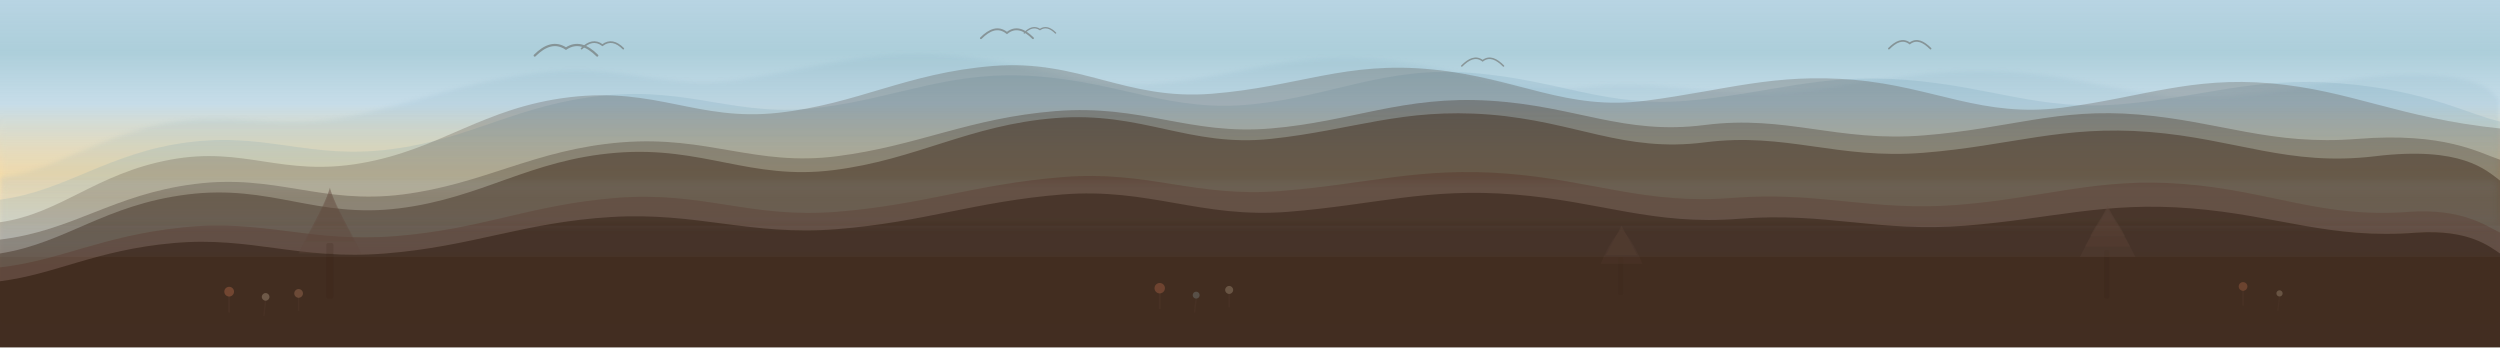
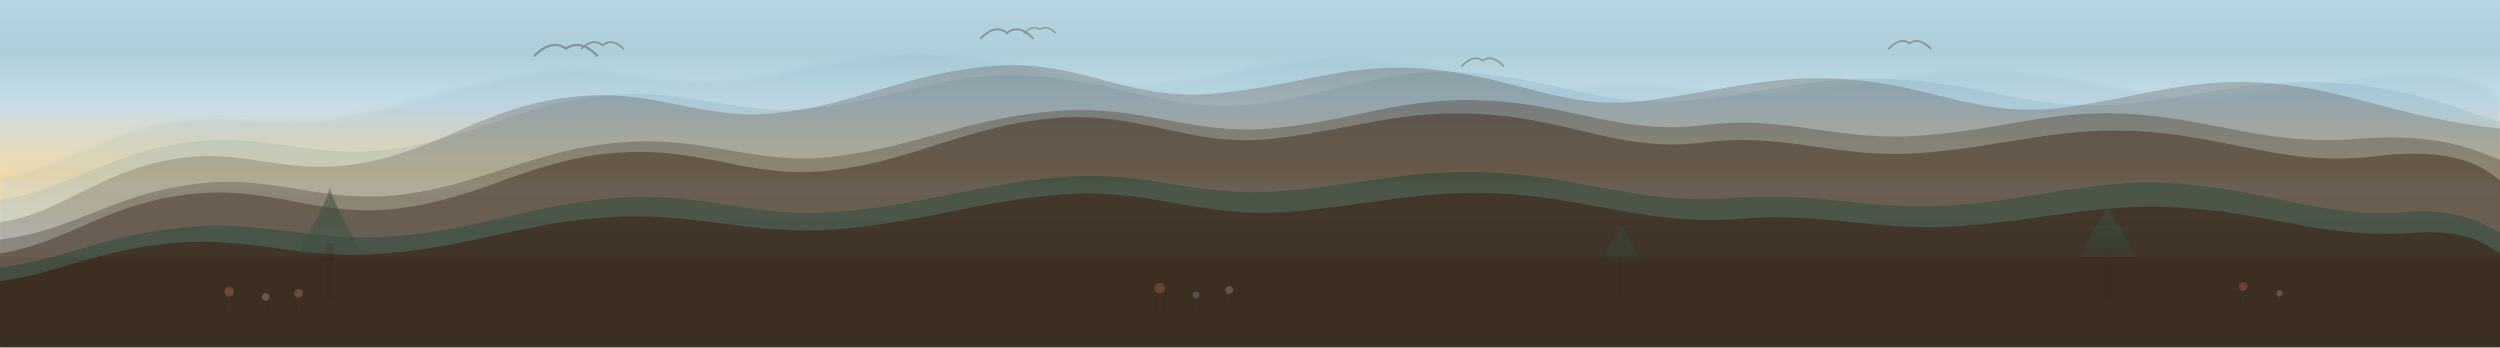
<svg xmlns="http://www.w3.org/2000/svg" viewBox="0 0 1440 200" width="1440" height="200">
  <defs>
    <linearGradient id="sky-grad" x1="0" y1="0" x2="0" y2="1">
      <stop offset="0%" stop-color="#B8D4E3" stop-opacity="1" />
      <stop offset="15%" stop-color="#A8CCD8" stop-opacity="0.95" />
      <stop offset="30%" stop-color="#B8D4E3" stop-opacity="0.8" />
      <stop offset="50%" stop-color="#F0C87A" stop-opacity="0.65" />
      <stop offset="70%" stop-color="#F2E8D5" stop-opacity="0.75" />
      <stop offset="85%" stop-color="#F2A882" stop-opacity="0.45" />
      <stop offset="100%" stop-color="#F2E8D5" stop-opacity="0.55" />
    </linearGradient>
    <filter id="haze">
      <feGaussianBlur stdDeviation="2.5" />
    </filter>
    <filter id="soft-edge">
      <feGaussianBlur stdDeviation="1.2" />
    </filter>
    <linearGradient id="haze-grad" x1="0" y1="0" x2="0" y2="1">
      <stop offset="0%" stop-color="#B8D4E3" stop-opacity="0" />
      <stop offset="40%" stop-color="#B8D4E3" stop-opacity="0.06" />
      <stop offset="100%" stop-color="#A8CCD8" stop-opacity="0.12" />
    </linearGradient>
  </defs>
  <rect width="1440" height="200" fill="url(#sky-grad)" />
  <path class="ridge-1" d="M0,200 L0,102 C32,98 58,78 95,71 C132,64 158,74 195,68 C232,62 262,48 310,42 C358,36 382,52 425,46 C468,40 498,28 548,32 C598,36 622,52 668,48 C714,44 742,30 792,34 C842,38 868,55 915,50 C962,45 988,58 1038,52 C1088,46 1118,38 1165,42 C1212,46 1238,60 1288,55 C1338,50 1368,40 1408,44 C1428,46 1436,52 1440,58 L1440,200 Z" fill="#5B8FA8" opacity="0.10" filter="url(#soft-edge)" />
  <path class="ridge-2" d="M0,200 L0,115 C38,110 62,88 108,82 C154,76 178,92 225,86 C272,80 298,60 348,55 C398,50 425,68 472,62 C519,56 548,40 598,44 C648,48 675,65 722,60 C769,55 798,38 848,42 C898,46 925,62 972,58 C1019,54 1048,42 1098,46 C1148,50 1175,64 1222,60 C1269,56 1298,44 1348,48 C1398,52 1422,66 1440,70 L1440,200 Z" fill="#5B8FA8" opacity="0.16" />
  <path class="ridge-3" d="M0,200 L0,128 C35,123 55,100 98,92 C141,84 162,102 208,94 C254,86 278,62 328,56 C378,50 402,70 448,65 C494,60 522,42 572,38 C622,34 648,58 698,54 C748,50 775,35 825,40 C875,45 902,64 948,58 C994,52 1022,42 1068,46 C1114,50 1142,68 1188,62 C1234,56 1262,44 1308,48 C1354,52 1382,68 1440,74 L1440,200 Z" fill="#3A2518" opacity="0.22" />
  <path class="ridge-4" d="M0,200 L0,138 C42,133 65,112 112,106 C159,100 185,118 232,112 C279,106 308,86 358,82 C408,78 435,96 482,90 C529,84 558,68 608,64 C658,60 685,78 732,74 C779,70 808,55 858,58 C908,61 935,78 982,72 C1029,66 1058,82 1108,78 C1158,74 1185,62 1232,66 C1279,70 1308,84 1358,80 C1408,76 1428,88 1440,92 L1440,200 Z" fill="#3A2518" opacity="0.32" />
  <rect x="0" y="65" width="1440" height="45" fill="url(#haze-grad)" filter="url(#haze)" />
  <path class="ridge-5" d="M0,200 L0,146 C38,140 60,118 108,112 C156,106 182,126 230,120 C278,114 305,92 355,88 C405,84 432,104 480,98 C528,92 558,72 608,68 C658,64 685,85 732,80 C779,75 808,62 858,66 C908,70 935,88 982,82 C1029,76 1058,92 1108,88 C1158,84 1188,72 1238,76 C1288,80 1318,96 1368,90 C1418,84 1432,98 1440,104 L1440,200 Z" fill="#3A2518" opacity="0.45" />
-   <path class="ridge-6" d="M0,200 L0,154 C35,150 58,136 105,131 C152,126 178,140 228,136 C278,132 305,118 355,114 C405,110 432,126 482,122 C532,118 562,106 612,102 C662,98 688,114 738,110 C788,106 818,96 868,100 C918,104 948,118 998,114 C1048,110 1078,122 1128,118 C1178,114 1208,102 1258,106 C1308,110 1338,126 1388,122 C1418,120 1432,130 1440,134 L1440,200 Z" fill="#5C4033" opacity="0.60" />
+   <path class="ridge-6" d="M0,200 L0,154 C35,150 58,136 105,131 C152,126 178,140 228,136 C278,132 305,118 355,114 C405,110 432,126 482,122 C532,118 562,106 612,102 C662,98 688,114 738,110 C788,106 818,96 868,100 C918,104 948,118 998,114 C1048,110 1078,122 1128,118 C1178,114 1208,102 1258,106 C1308,110 1338,126 1388,122 C1418,120 1432,130 1440,134 L1440,200 Z" fill="#2E4A38" opacity="0.60" />
  <path class="ridge-7" d="M0,200 L0,162 C32,158 55,144 100,140 C145,136 172,150 222,146 C272,142 302,128 352,125 C402,122 432,136 482,132 C532,128 562,116 612,112 C662,108 692,126 742,122 C792,118 822,108 872,112 C922,116 952,130 1002,126 C1052,122 1082,134 1132,130 C1182,126 1212,116 1262,120 C1312,124 1342,138 1392,134 C1422,132 1434,142 1440,146 L1440,200 Z" fill="#3A2518" opacity="0.78" />
  <g class="birds" opacity="0.35">
    <path d="M308,32 C314,26 320,24 326,28 C332,24 338,26 344,32" fill="none" stroke="#3A2518" stroke-width="1.3" stroke-linecap="round" />
    <path d="M335,28 C339,24 343,23 347,26 C351,23 355,24 359,28" fill="none" stroke="#3A2518" stroke-width="1.0" stroke-linecap="round" />
    <path d="M565,22 C570,17 575,15 580,19 C585,15 590,17 595,22" fill="none" stroke="#3A2518" stroke-width="1.1" stroke-linecap="round" />
    <path d="M590,19 C593,16 596,15 599,17 C602,15 605,16 608,19" fill="none" stroke="#3A2518" stroke-width="0.8" stroke-linecap="round" />
    <path d="M842,38 C846,34 850,32 854,35 C858,32 862,34 866,38" fill="none" stroke="#3A2518" stroke-width="0.9" stroke-linecap="round" />
    <path d="M1088,28 C1092,24 1096,22 1100,25 C1104,22 1108,24 1112,28" fill="none" stroke="#3A2518" stroke-width="1.0" stroke-linecap="round" />
  </g>
  <g class="pine-trees" opacity="0.55">
    <rect x="188" y="140" width="4" height="32" fill="#3A2518" opacity="0.7" rx="1" />
-     <path d="M172,146 C180,128 188,118 190,110 C192,118 200,128 208,146" fill="#5C4033" opacity="0.45" />
-     <path d="M176,139 C182,126 187,117 190,109 C193,117 198,126 204,139" fill="#5C4033" opacity="0.55" />
-     <path d="M180,132 C185,122 188,115 190,108 C192,115 195,122 200,132" fill="#5C4033" opacity="0.65" />
+     <path d="M172,146 C180,128 188,118 190,110 C192,118 200,128 208,146" fill="#2E4A38" opacity="0.45" />
+     <path d="M176,139 C182,126 187,117 190,109 C193,117 198,126 204,139" fill="#2E4A38" opacity="0.55" />
+     <path d="M180,132 C185,122 188,115 190,108 C192,115 195,122 200,132" fill="#2E4A38" opacity="0.65" />
    <rect x="1212" y="144" width="3" height="28" fill="#3A2518" opacity="0.65" rx="1" />
-     <path d="M1198,148 C1204,136 1210,128 1214,122 C1218,128 1224,136 1230,148" fill="#5C4033" opacity="0.42" />
-     <path d="M1201,142 C1206,132 1211,126 1214,120 C1217,126 1222,132 1227,142" fill="#5C4033" opacity="0.52" />
-     <path d="M1204,136 C1208,128 1212,124 1214,118 C1216,124 1220,128 1224,136" fill="#5C4033" opacity="0.62" />
+     <path d="M1198,148 C1204,136 1210,128 1214,122 C1218,128 1224,136 1230,148" fill="#2E4A38" opacity="0.42" />
+     <path d="M1201,142 C1206,132 1211,126 1214,120 C1217,126 1222,132 1227,142" fill="#2E4A38" opacity="0.52" />
+     <path d="M1204,136 C1208,128 1212,124 1214,118 C1216,124 1220,128 1224,136" fill="#2E4A38" opacity="0.62" />
    <rect x="932" y="148" width="3" height="22" fill="#3A2518" opacity="0.5" rx="1" />
-     <path d="M922,152 C926,142 930,136 934,132 C938,136 942,142 946,152" fill="#5C4033" opacity="0.35" />
-     <path d="M925,147 C929,139 932,134 934,130 C936,134 939,139 943,147" fill="#5C4033" opacity="0.45" />
+     <path d="M922,152 C926,142 930,136 934,132 C938,136 942,142 946,152" fill="#2E4A38" opacity="0.35" />
+     <path d="M925,147 C929,139 932,134 934,130 C936,134 939,139 943,147" fill="#2E4A38" opacity="0.45" />
  </g>
  <g class="wildflowers" opacity="0.48">
-     <line x1="132" y1="180" x2="132" y2="170" stroke="#5C4033" stroke-width="1" opacity="0.5" />
+     <line x1="132" y1="180" x2="132" y2="170" stroke="#2E4A38" stroke-width="1" opacity="0.5" />
    <circle cx="132" cy="168" r="2.8" fill="#E8845C" opacity="0.6" />
-     <line x1="152" y1="182" x2="153" y2="173" stroke="#5C4033" stroke-width="0.8" opacity="0.4" />
+     <line x1="152" y1="182" x2="153" y2="173" stroke="#2E4A38" stroke-width="0.8" opacity="0.4" />
    <circle cx="153" cy="171" r="2.2" fill="#E8D5B7" opacity="0.55" />
-     <line x1="172" y1="179" x2="172" y2="171" stroke="#5C4033" stroke-width="0.9" opacity="0.45" />
+     <line x1="172" y1="179" x2="172" y2="171" stroke="#2E4A38" stroke-width="0.9" opacity="0.45" />
    <circle cx="172" cy="169" r="2.5" fill="#F2A882" opacity="0.5" />
-     <line x1="668" y1="178" x2="668" y2="168" stroke="#5C4033" stroke-width="1" opacity="0.5" />
+     <line x1="668" y1="178" x2="668" y2="168" stroke="#2E4A38" stroke-width="1" opacity="0.5" />
    <circle cx="668" cy="166" r="3" fill="#E8845C" opacity="0.55" />
-     <line x1="688" y1="180" x2="689" y2="172" stroke="#5C4033" stroke-width="0.8" opacity="0.4" />
+     <line x1="688" y1="180" x2="689" y2="172" stroke="#2E4A38" stroke-width="0.8" opacity="0.4" />
    <circle cx="689" cy="170" r="2" fill="#A8CCD8" opacity="0.45" />
-     <line x1="708" y1="177" x2="708" y2="169" stroke="#5C4033" stroke-width="0.9" opacity="0.42" />
+     <line x1="708" y1="177" x2="708" y2="169" stroke="#2E4A38" stroke-width="0.9" opacity="0.42" />
    <circle cx="708" cy="167" r="2.3" fill="#E8D5B7" opacity="0.5" />
-     <line x1="1292" y1="176" x2="1292" y2="167" stroke="#5C4033" stroke-width="0.9" opacity="0.45" />
+     <line x1="1292" y1="176" x2="1292" y2="167" stroke="#2E4A38" stroke-width="0.9" opacity="0.45" />
    <circle cx="1292" cy="165" r="2.5" fill="#E8845C" opacity="0.52" />
-     <line x1="1312" y1="179" x2="1313" y2="171" stroke="#5C4033" stroke-width="0.7" opacity="0.38" />
+     <line x1="1312" y1="179" x2="1313" y2="171" stroke="#2E4A38" stroke-width="0.7" opacity="0.38" />
    <circle cx="1313" cy="169" r="1.8" fill="#E8D5B7" opacity="0.48" />
  </g>
  <rect x="0" y="105" width="1440" height="25" fill="#B8D4E3" opacity="0.06" filter="url(#haze)" />
  <rect x="0" y="130" width="1440" height="18" fill="#B8D4E3" opacity="0.04" />
</svg>
